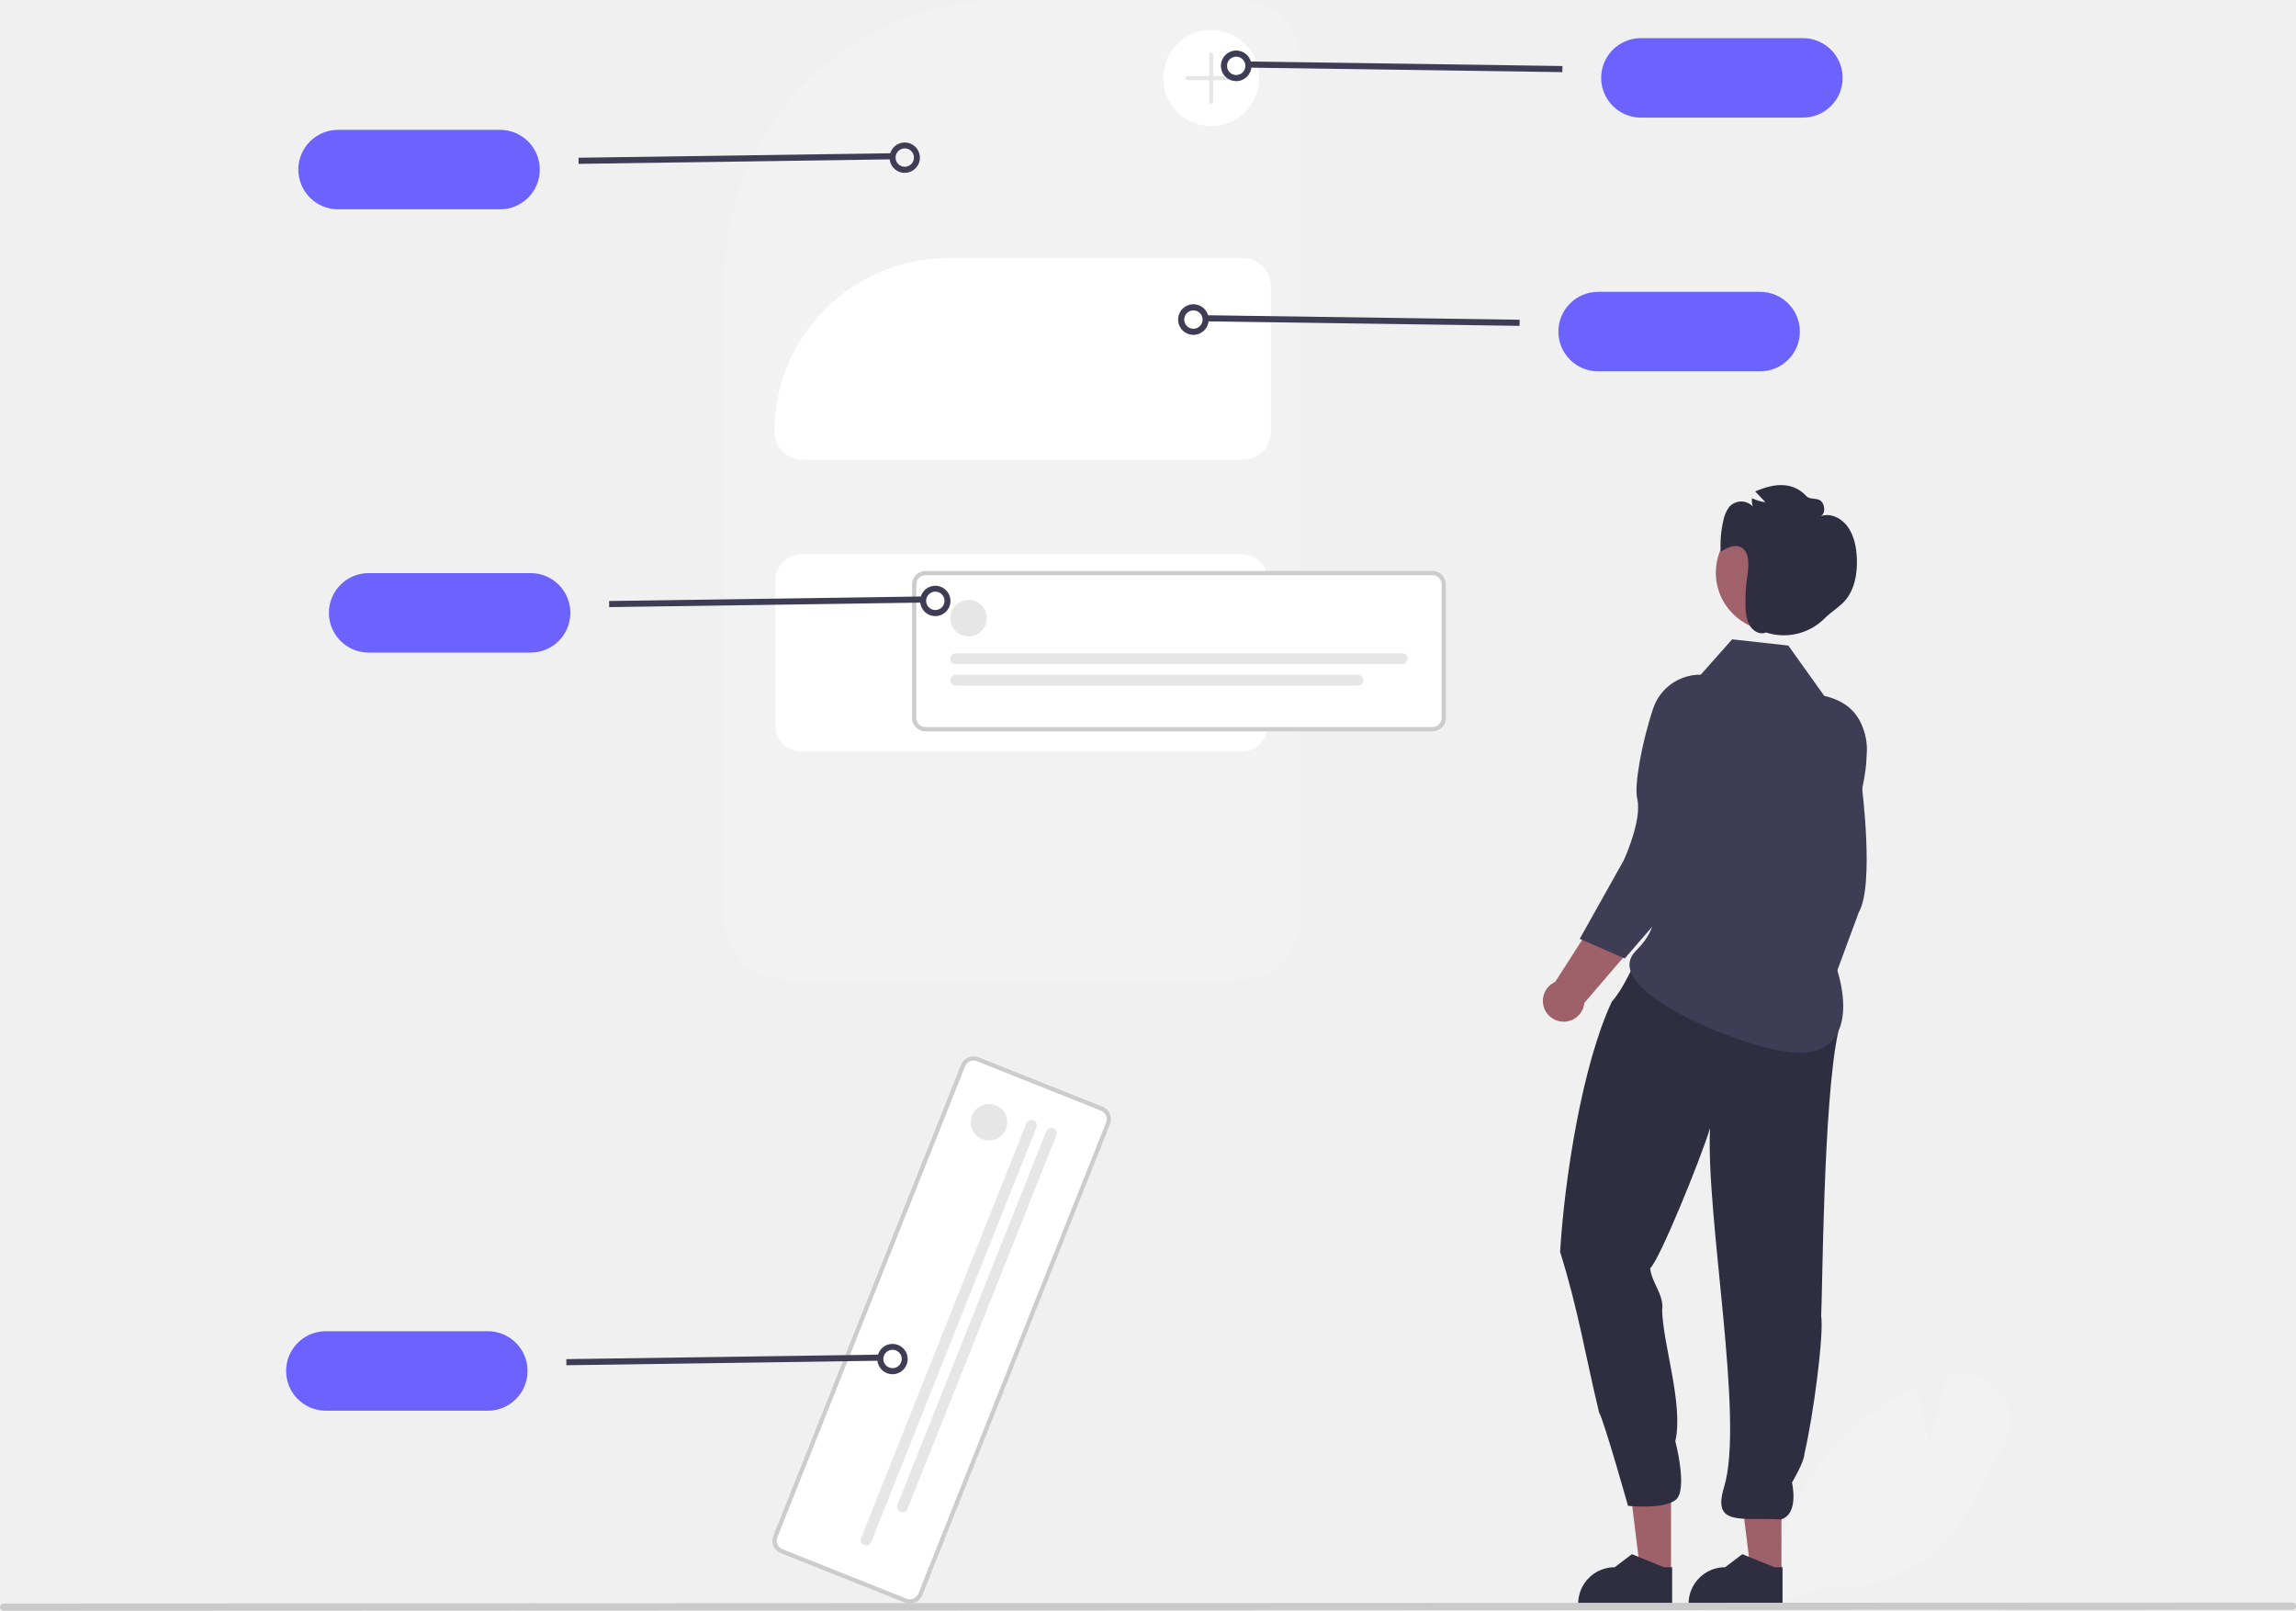
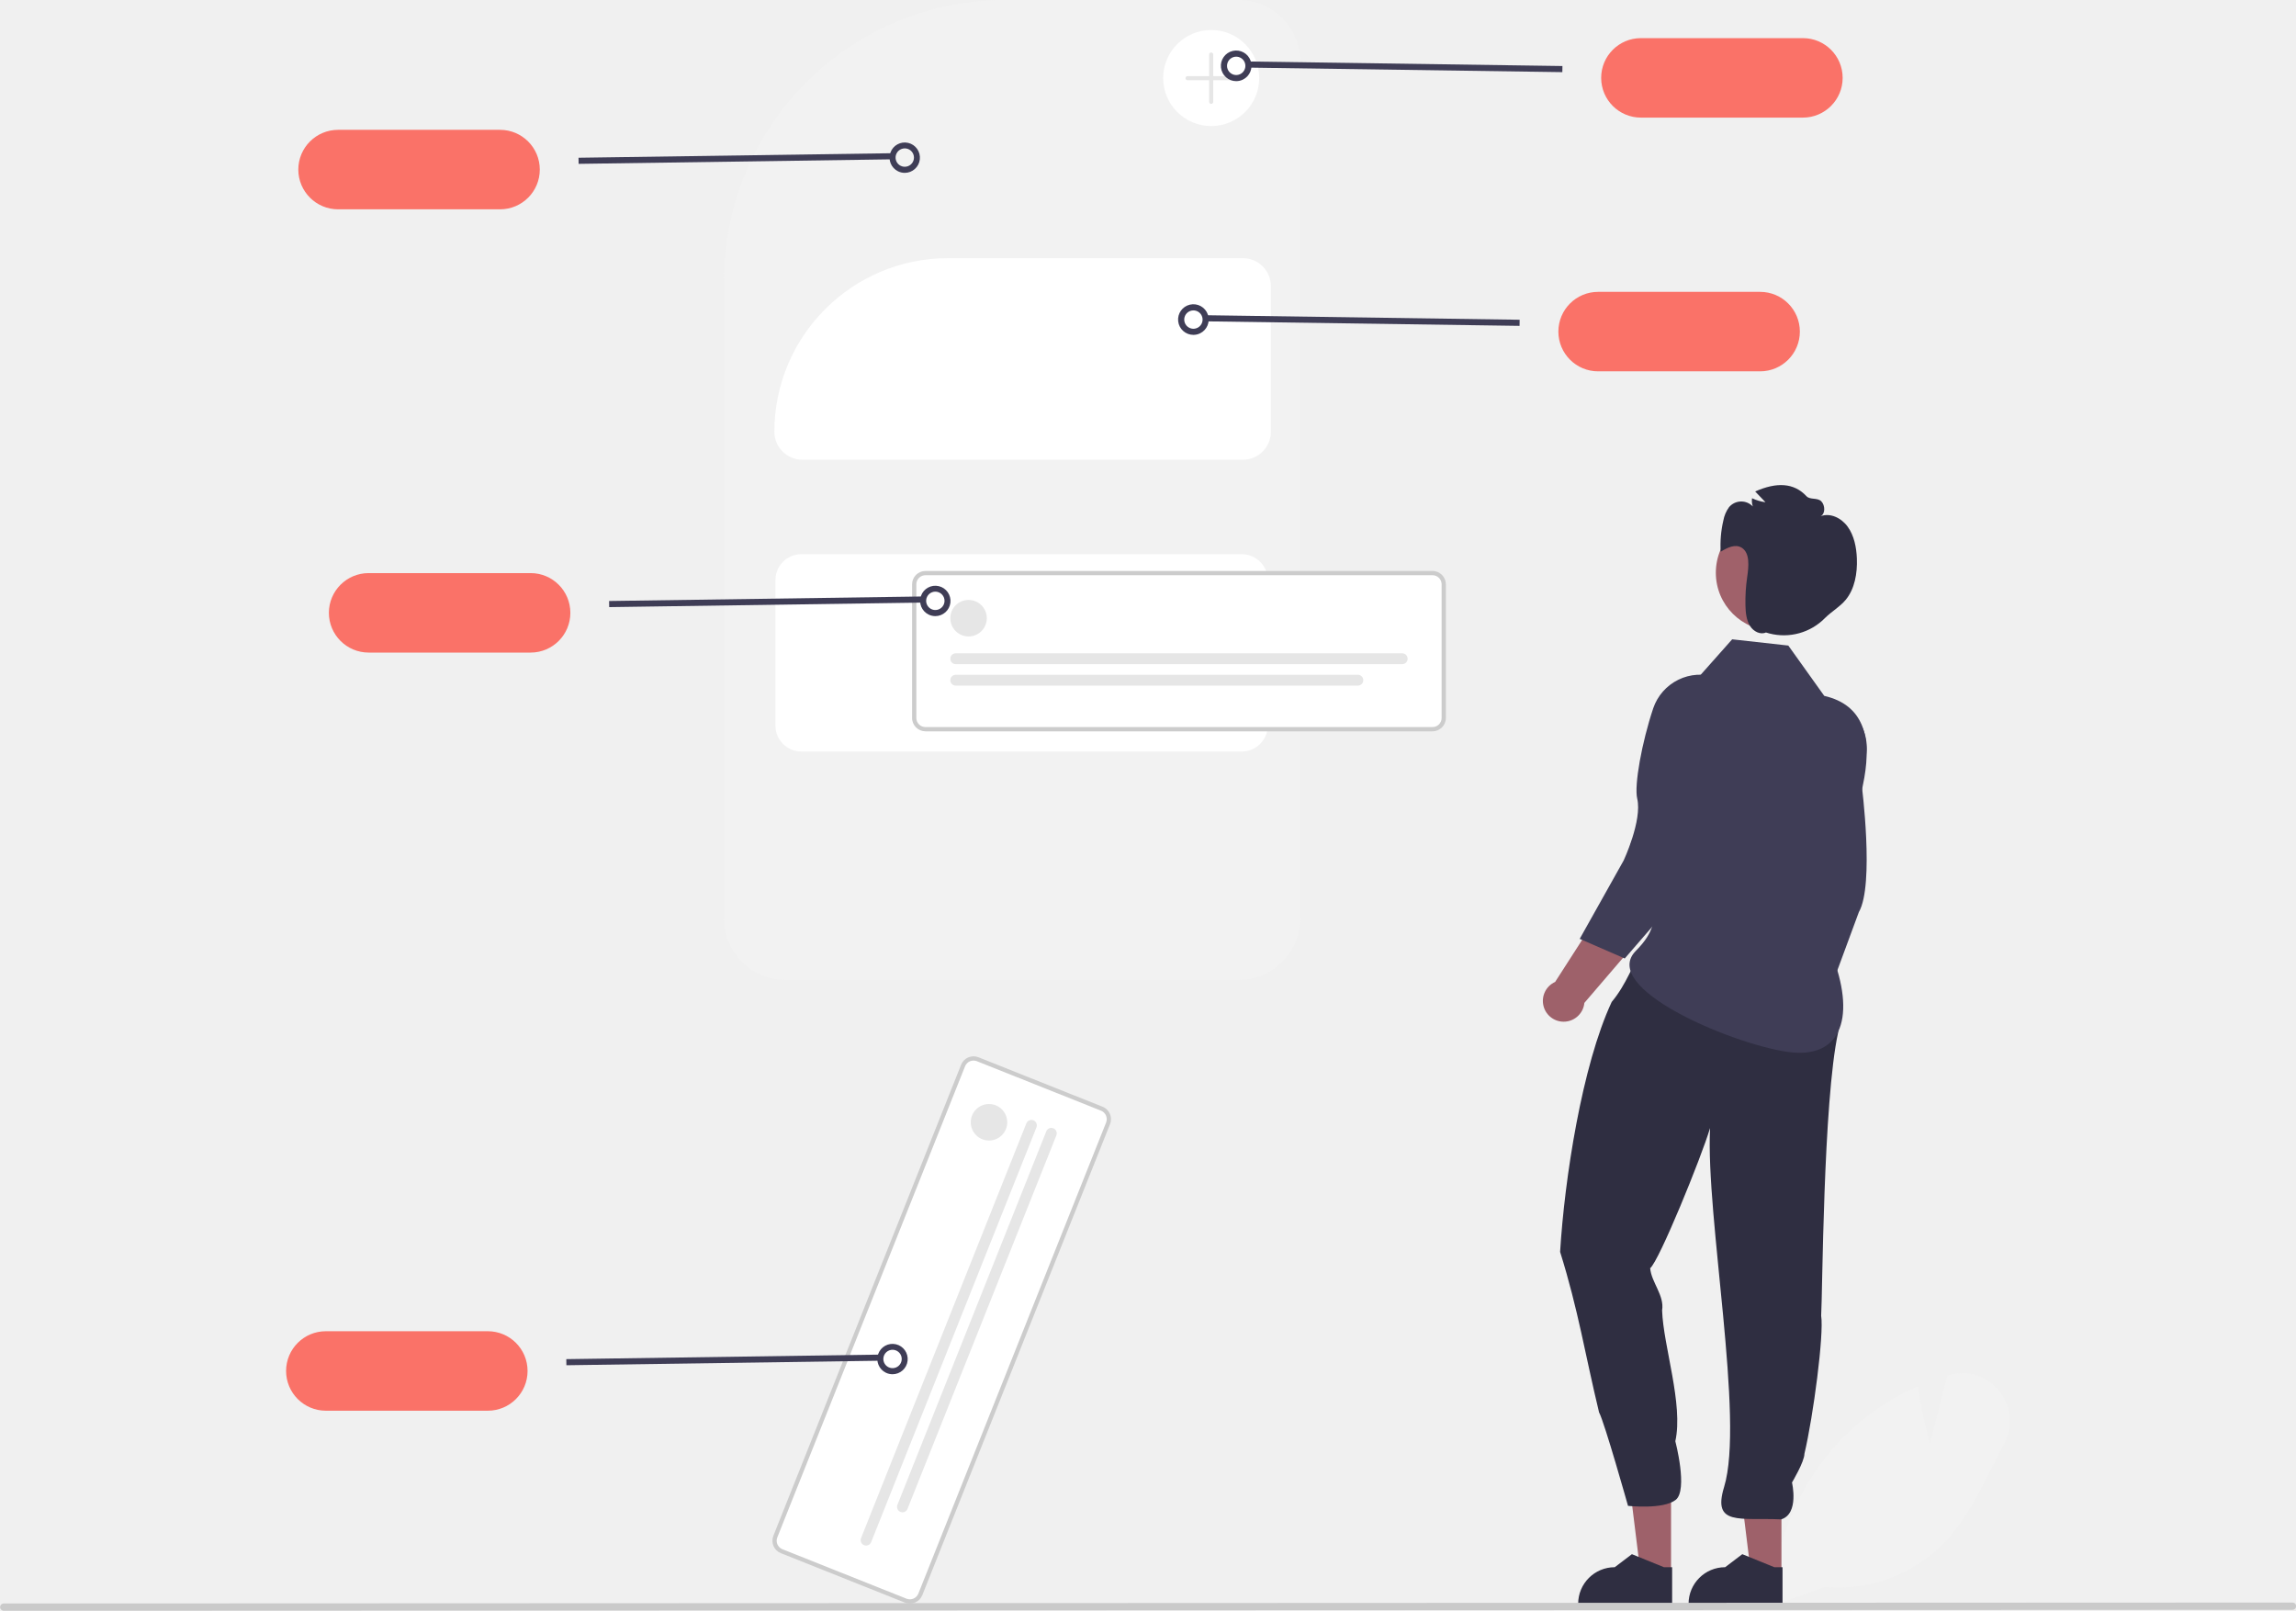
<svg xmlns="http://www.w3.org/2000/svg" data-name="Layer 1" width="751.131" height="526.911" viewBox="0 0 751.131 526.911">
  <path d="M803.979,711.533l.015-.697a80.529,80.529,0,0,1,30.112-60.643A78.133,78.133,0,0,1,850.893,640.078l.572-.255.098.618c1.162,7.38,3.001,14.913,3.858,18.256l5.744-22.414.638-.184a15.272,15.272,0,0,1,16.303,5.209,15.534,15.534,0,0,1,1.612,17.332c-1.339,2.495-2.655,5.097-3.928,7.614-4.374,8.649-8.897,17.593-15.487,24.542A48.675,48.675,0,0,1,821.043,705.441Z" transform="translate(-224.0941 -186.2866)" fill="#f2f2f2" />
  <path d="M629.342,506.853H481.061A20.138,20.138,0,0,1,460.946,486.738V278.139a91.956,91.956,0,0,1,91.852-91.852h76.545a20.138,20.138,0,0,1,20.115,20.115V486.738A20.138,20.138,0,0,1,629.342,506.853Z" transform="translate(-224.0941 -186.2866)" fill="#f2f2f2" />
  <path d="M486.246,367.571a8.482,8.482,0,0,0-8.472,8.472v47.613a8.482,8.482,0,0,0,8.472,8.472H630.348a8.482,8.482,0,0,0,8.472-8.472V376.043a8.482,8.482,0,0,0-8.472-8.472Z" transform="translate(-224.0941 -186.2866)" fill="#fff" />
  <path d="M630.694,336.68H486.593a9.176,9.176,0,0,1-9.166-9.166A56.844,56.844,0,0,1,534.206,270.735h96.489a9.176,9.176,0,0,1,9.166,9.166v47.613A9.177,9.177,0,0,1,630.694,336.68Z" transform="translate(-224.0941 -186.2866)" fill="#fff" />
  <path d="M692.736,424.823H526.852a3.682,3.682,0,0,1-3.678-3.678V377.437a3.682,3.682,0,0,1,3.678-3.678H692.736a3.682,3.682,0,0,1,3.678,3.678v43.708A3.682,3.682,0,0,1,692.736,424.823Z" transform="translate(-224.0941 -186.2866)" fill="#fff" />
  <path d="M692.736,425.517H526.852a4.377,4.377,0,0,1-4.372-4.372V377.437a4.377,4.377,0,0,1,4.372-4.372H692.736a4.377,4.377,0,0,1,4.372,4.372v43.708A4.377,4.377,0,0,1,692.736,425.517ZM526.852,374.454a2.987,2.987,0,0,0-2.983,2.983v43.708a2.987,2.987,0,0,0,2.983,2.983H692.736a2.987,2.987,0,0,0,2.983-2.983V377.437a2.987,2.987,0,0,0-2.983-2.983Z" transform="translate(-224.0941 -186.2866)" fill="#ccc" />
  <circle cx="316.864" cy="202.223" r="5.968" fill="#e6e6e6" />
  <path d="M682.82,403.548H536.767a1.777,1.777,0,1,1,0-3.554h146.053a1.777,1.777,0,1,1,0,3.554Z" transform="translate(-224.0941 -186.2866)" fill="#e6e6e6" />
  <path d="M668.308,410.57H536.767a1.777,1.777,0,1,1,0-3.554H668.308a1.777,1.777,0,0,1,0,3.554Z" transform="translate(-224.0941 -186.2866)" fill="#e6e6e6" />
  <path d="M520.401,709.897,479.799,693.714a3.682,3.682,0,0,1-2.054-4.778l61.42-154.095a3.682,3.682,0,0,1,4.778-2.055l40.602,16.183a3.682,3.682,0,0,1,2.055,4.778L525.179,707.843A3.682,3.682,0,0,1,520.401,709.897Z" transform="translate(-224.0941 -186.2866)" fill="#fff" />
  <path d="M520.144,710.542,479.542,694.359a4.377,4.377,0,0,1-2.442-5.68l61.42-154.095a4.377,4.377,0,0,1,5.68-2.442l40.602,16.183a4.377,4.377,0,0,1,2.442,5.68l-61.42,154.095A4.377,4.377,0,0,1,520.144,710.542Zm-41.755-21.349a2.987,2.987,0,0,0,1.667,3.876l40.602,16.183a2.987,2.987,0,0,0,3.876-1.667L585.954,553.491a2.987,2.987,0,0,0-1.667-3.876l-40.602-16.183a2.987,2.987,0,0,0-3.876,1.667Z" transform="translate(-224.0941 -186.2866)" fill="#ccc" />
  <circle cx="323.549" cy="367.119" r="5.968" fill="#e6e6e6" />
  <path d="M506.778,691.747a1.779,1.779,0,0,1-.993-2.309L559.863,553.765a1.777,1.777,0,1,1,3.302,1.316L509.087,690.754A1.779,1.779,0,0,1,506.778,691.747Z" transform="translate(-224.0941 -186.2866)" fill="#e6e6e6" />
  <path d="M518.674,680.866a1.779,1.779,0,0,1-.993-2.309l48.704-122.192a1.777,1.777,0,1,1,3.302,1.316L520.983,679.874A1.779,1.779,0,0,1,518.674,680.866Z" transform="translate(-224.0941 -186.2866)" fill="#e6e6e6" />
  <circle cx="396.24" cy="25.529" r="15.709" fill="#fff" />
  <path d="M628.069,211.194h-7.066v-7.066a.668.668,0,1,0-1.337,0v7.066H612.599a.668.668,0,1,0,0,1.337h7.066v7.066a.668.668,0,1,0,1.337,0v-7.066h7.066a.668.668,0,0,0,0-1.337Z" transform="translate(-224.0941 -186.2866)" fill="#e6e6e6" />
-   <path d="M813.913,224.759h-53a13,13,0,0,1,0-26h53a13,13,0,0,1,0,26Z" transform="translate(-224.0941 -186.2866)" fill="#6c63ff" />
+   <path d="M813.913,224.759h-53a13,13,0,0,1,0-26h53a13,13,0,0,1,0,26Z" transform="translate(-224.0941 -186.2866)" fill="#fa7268" />
  <rect x="683.016" y="156.93" width="2" height="102.43" transform="translate(241.9188 702.7973) rotate(-89.17239)" fill="#3f3d56" />
  <path d="M628.522,212.831a5.009,5.009,0,1,1,2.187-.508A5.005,5.005,0,0,1,628.522,212.831Zm-.007-8.004a3.002,3.002,0,1,0,2.699,1.687V206.513a3.007,3.007,0,0,0-2.699-1.687Z" transform="translate(-224.0941 -186.2866)" fill="#3f3d56" />
-   <path d="M321.686,241.759a13.014,13.014,0,0,1,13-13h53a13,13,0,0,1,0,26h-53A13.014,13.014,0,0,1,321.686,241.759Z" transform="translate(-224.0941 -186.2866)" fill="#6c63ff" />
+   <path d="M321.686,241.759a13.014,13.014,0,0,1,13-13h53a13,13,0,0,1,0,26h-53A13.014,13.014,0,0,1,321.686,241.759Z" transform="translate(-224.0941 -186.2866)" fill="#fa7268" />
  <rect x="413.368" y="237.145" width="102.43" height="2" transform="matrix(0.9999, -0.01444, 0.01444, 0.9999, -227.4854, -179.5514)" fill="#3f3d56" />
  <path d="M517.89,242.323a4.967,4.967,0,1,1,2.187.508A4.968,4.968,0,0,1,517.89,242.323Zm1.214-7.331a2.98,2.98,0,0,0-1.719,1.521v0a3.007,3.007,0,1,0,1.719-1.522Z" transform="translate(-224.0941 -186.2866)" fill="#3f3d56" />
-   <path d="M317.686,634.759a13.014,13.014,0,0,1,13-13h53a13,13,0,0,1,0,26h-53A13.014,13.014,0,0,1,317.686,634.759Z" transform="translate(-224.0941 -186.2866)" fill="#6c63ff" />
+   <path d="M317.686,634.759a13.014,13.014,0,0,1,13-13h53a13,13,0,0,1,0,26h-53A13.014,13.014,0,0,1,317.686,634.759Z" transform="translate(-224.0941 -186.2866)" fill="#fa7268" />
  <rect x="409.368" y="630.145" width="102.43" height="2" transform="matrix(0.9999, -0.01444, 0.01444, 0.9999, -233.1623, -179.5681)" fill="#3f3d56" />
  <path d="M513.89,635.323a4.967,4.967,0,1,1,2.187.508A4.968,4.968,0,0,1,513.89,635.323Zm1.214-7.331a2.98,2.98,0,0,0-1.719,1.521v0a3.007,3.007,0,1,0,1.719-1.522Z" transform="translate(-224.0941 -186.2866)" fill="#3f3d56" />
-   <path d="M331.686,386.759a13.014,13.014,0,0,1,13-13h53a13,13,0,0,1,0,26h-53A13.014,13.014,0,0,1,331.686,386.759Z" transform="translate(-224.0941 -186.2866)" fill="#6c63ff" />
+   <path d="M331.686,386.759a13.014,13.014,0,0,1,13-13h53a13,13,0,0,1,0,26h-53A13.014,13.014,0,0,1,331.686,386.759Z" transform="translate(-224.0941 -186.2866)" fill="#fa7268" />
  <rect x="423.368" y="382.145" width="102.43" height="2" transform="matrix(0.9999, -0.01444, 0.01444, 0.9999, -229.5788, -179.3918)" fill="#3f3d56" />
  <path d="M527.89,387.323a4.967,4.967,0,1,1,2.187.508A4.968,4.968,0,0,1,527.89,387.323Zm1.214-7.331a2.98,2.98,0,0,0-1.719,1.521v0a3.007,3.007,0,1,0,1.719-1.522Z" transform="translate(-224.0941 -186.2866)" fill="#3f3d56" />
-   <path d="M799.913,307.759h-53a13,13,0,0,1,0-26h53a13,13,0,0,1,0,26Z" transform="translate(-224.0941 -186.2866)" fill="#6c63ff" />
+   <path d="M799.913,307.759h-53a13,13,0,0,1,0-26h53a13,13,0,0,1,0,26Z" transform="translate(-224.0941 -186.2866)" fill="#fa7268" />
  <rect x="669.016" y="239.93" width="2" height="102.43" transform="translate(145.1296 770.5999) rotate(-89.17239)" fill="#3f3d56" />
  <path d="M614.522,295.831a5.009,5.009,0,1,1,2.187-.508A5.005,5.005,0,0,1,614.522,295.831Zm-.007-8.004a3.002,3.002,0,1,0,2.699,1.687V289.513a3.007,3.007,0,0,0-2.699-1.687Z" transform="translate(-224.0941 -186.2866)" fill="#3f3d56" />
  <path d="M828.257,455.835l-15.394.683c-3.469,9.433-1.012,32.335-1.012,32.335l-8.087,37.634a6.803,6.803,0,1,0,11.369,3.054l16.424-45.127Z" transform="translate(-224.0941 -186.2866)" fill="#9e616a" />
  <path d="M818.016,414.674l0,0a16.257,16.257,0,0,1,16.604,18.72l-1.479,9.616s4.229,32.734-.927,41.643l-9.835,26.632-16.046-.821,4.437-29.083s1.119-14.395-2.976-20.484c-2.508-3.729-5.057-17.764-5.493-29.489A16.216,16.216,0,0,1,818.016,414.674Z" transform="translate(-224.0941 -186.2866)" fill="#3f3d56" />
  <polygon points="582.798 514.593 572.803 514.592 568.047 476.036 582.801 476.036 582.798 514.593" fill="#9e616a" />
  <path d="M807.245,711.307l-30.739-.001V710.917a11.965,11.965,0,0,1,11.964-11.964h.001l5.615-4.26,10.476,4.26,2.683 0Z" transform="translate(-224.0941 -186.2866)" fill="#2f2e41" />
  <polygon points="546.681 514.593 536.686 514.592 531.93 476.036 546.684 476.036 546.681 514.593" fill="#9e616a" />
  <path d="M771.128,711.307l-30.739-.001V710.917a11.965,11.965,0,0,1,11.964-11.964h.001l5.615-4.26,10.476,4.26,2.683 0Z" transform="translate(-224.0941 -186.2866)" fill="#2f2e41" />
  <path d="M734.479,595.808c5.936,18.911,8.216,33.748,12.74,52.474,1.787,3.288,9.477,30.604,9.477,30.604s11.526,1.265,15.603-1.961-.124-19.191-.124-19.191c2.688-12.07-3.937-31.088-4.329-42.79.815-4.911-3.507-9.127-3.903-13.81,2.857-2.175,16.758-36.297,19.593-45.832-1.457,29.053,11.324,95.389,4.59,117.427-3.912,12.804,5.182,9.958,18.648,10.577,6.005-1.784,3.562-12.062,3.562-12.062s4.077-6.789,4.077-9.421c2.919-12.318,6.427-39.113,5.47-45.134.439-6.391.656-70.246,5.537-92.613,3.253-17.817-36.618-21.739-48.085-25.987-19.134-9.218-15.905,3.887-25.981,15.96C741.639,534.861,735.916,572.024,734.479,595.808Z" transform="translate(-224.0941 -186.2866)" fill="#2f2e41" />
  <path d="M779.145,408.512l11.624-13.089,18.367,2.041,11.759,16.457h0c12.996,2.991,15.393,13.617,13.111,26.757-4.563,26.277-15.828,44.644-10.708,57.609,7.773,19.68,4.004,34.825-14.602,32.066s-61.483-20.98-49.398-33.066,1.28-18.421,1.28-18.421l8.485-46.204c-2.173-11.783-1.838-22.916,10.081-24.15Z" transform="translate(-224.0941 -186.2866)" fill="#3f3d56" />
  <path d="M780.638,449.991l-14.649-4.779c-6.567,7.609-12.327,29.91-12.327,29.91l-20.814,32.38a6.803,6.803,0,1,0,9.567,6.859l31.255-36.46Z" transform="translate(-224.0941 -186.2866)" fill="#9e616a" />
  <path d="M785.539,407.859l0,0a16.257,16.257,0,0,1,8.953,23.366l-4.768,8.48s-7.561,32.129-15.523,38.653l-18.579,21.467-14.731-6.415,14.388-25.661s6.114-13.08,4.424-20.221c-1.035-4.373,1.518-18.407,5.237-29.536A16.216,16.216,0,0,1,785.539,407.859Z" transform="translate(-224.0941 -186.2866)" fill="#3f3d56" />
  <circle id="fe5d9414-b808-43bb-a4dc-97fa5cac342b" data-name="ab6171fa-7d69-4734-b81c-8dff60f9761b" cx="580.318" cy="187.36" r="18.986" fill="#a0616a" />
  <path d="M787.883,356.563a10.685,10.685,0,0,1,1.858-4.369,5.225,5.225,0,0,1,7.784-.237,5.729,5.729,0,0,1-.252-2.688,14.558,14.558,0,0,0,4.395,1.307l-3.369-3.518c6.922-3.076,12.641-2.909,16.771,1.541,1.182,1.274,3.603.384,4.874,1.699,1.271,1.315,1.342,4.122-.265,4.855,3.166-1.192,6.801.538,8.889,3.437,2.089,2.899,2.858,6.723,2.999,10.433.183,4.811-.714,9.932-3.65,13.474-1.92,2.316-4.538,3.76-6.664,5.844l-.064.063a18.891,18.891,0,0,1-18.286,5.094c-.362-.1-.722-.21-1.084-.313-1.807.817-4.058-.3-5.199-2.118-1.217-1.938-1.457-4.418-1.508-6.78a55.583,55.583,0,0,1,.569-9.236c.503-3.443.956-7.853-1.771-9.582-2.123-1.346-4.761-.018-6.898,1.301A35.497,35.497,0,0,1,787.883,356.563Z" transform="translate(-224.0941 -186.2866)" fill="#2f2e41" />
  <path d="M974.035,712.891l-748.75.307a1.191,1.191,0,0,1,0-2.381l748.75-.307a1.191,1.191,0,1,1,0,2.381Z" transform="translate(-224.0941 -186.2866)" fill="#cacaca" />
</svg>
